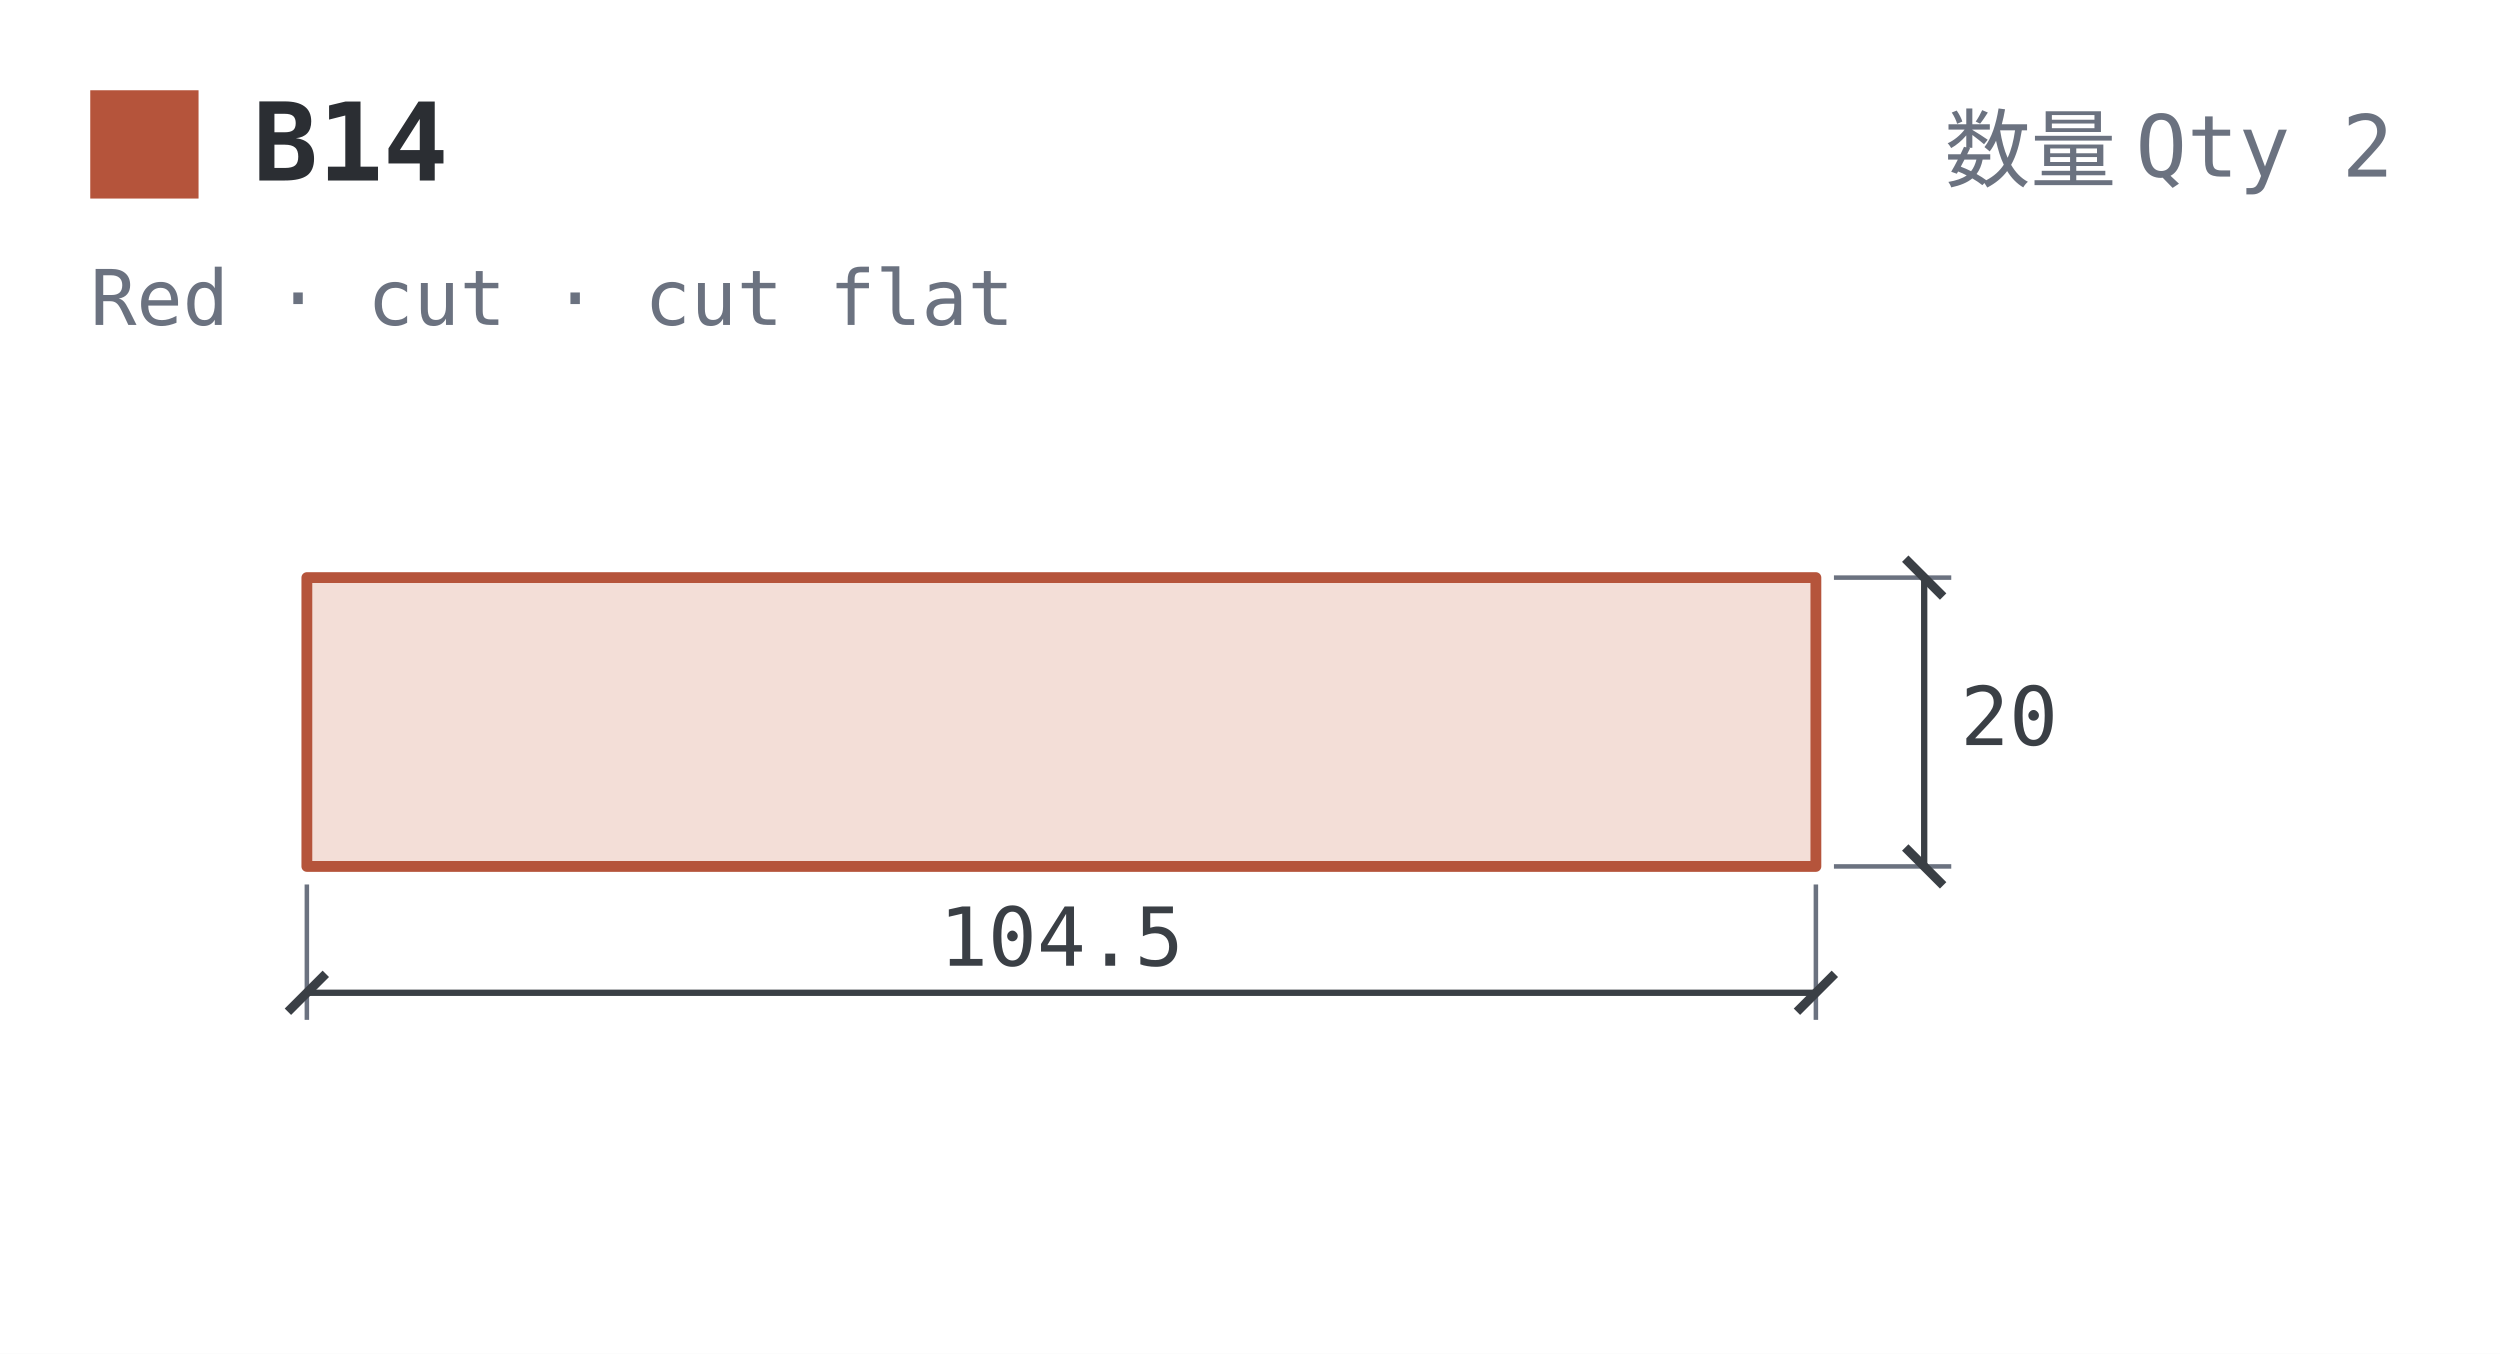
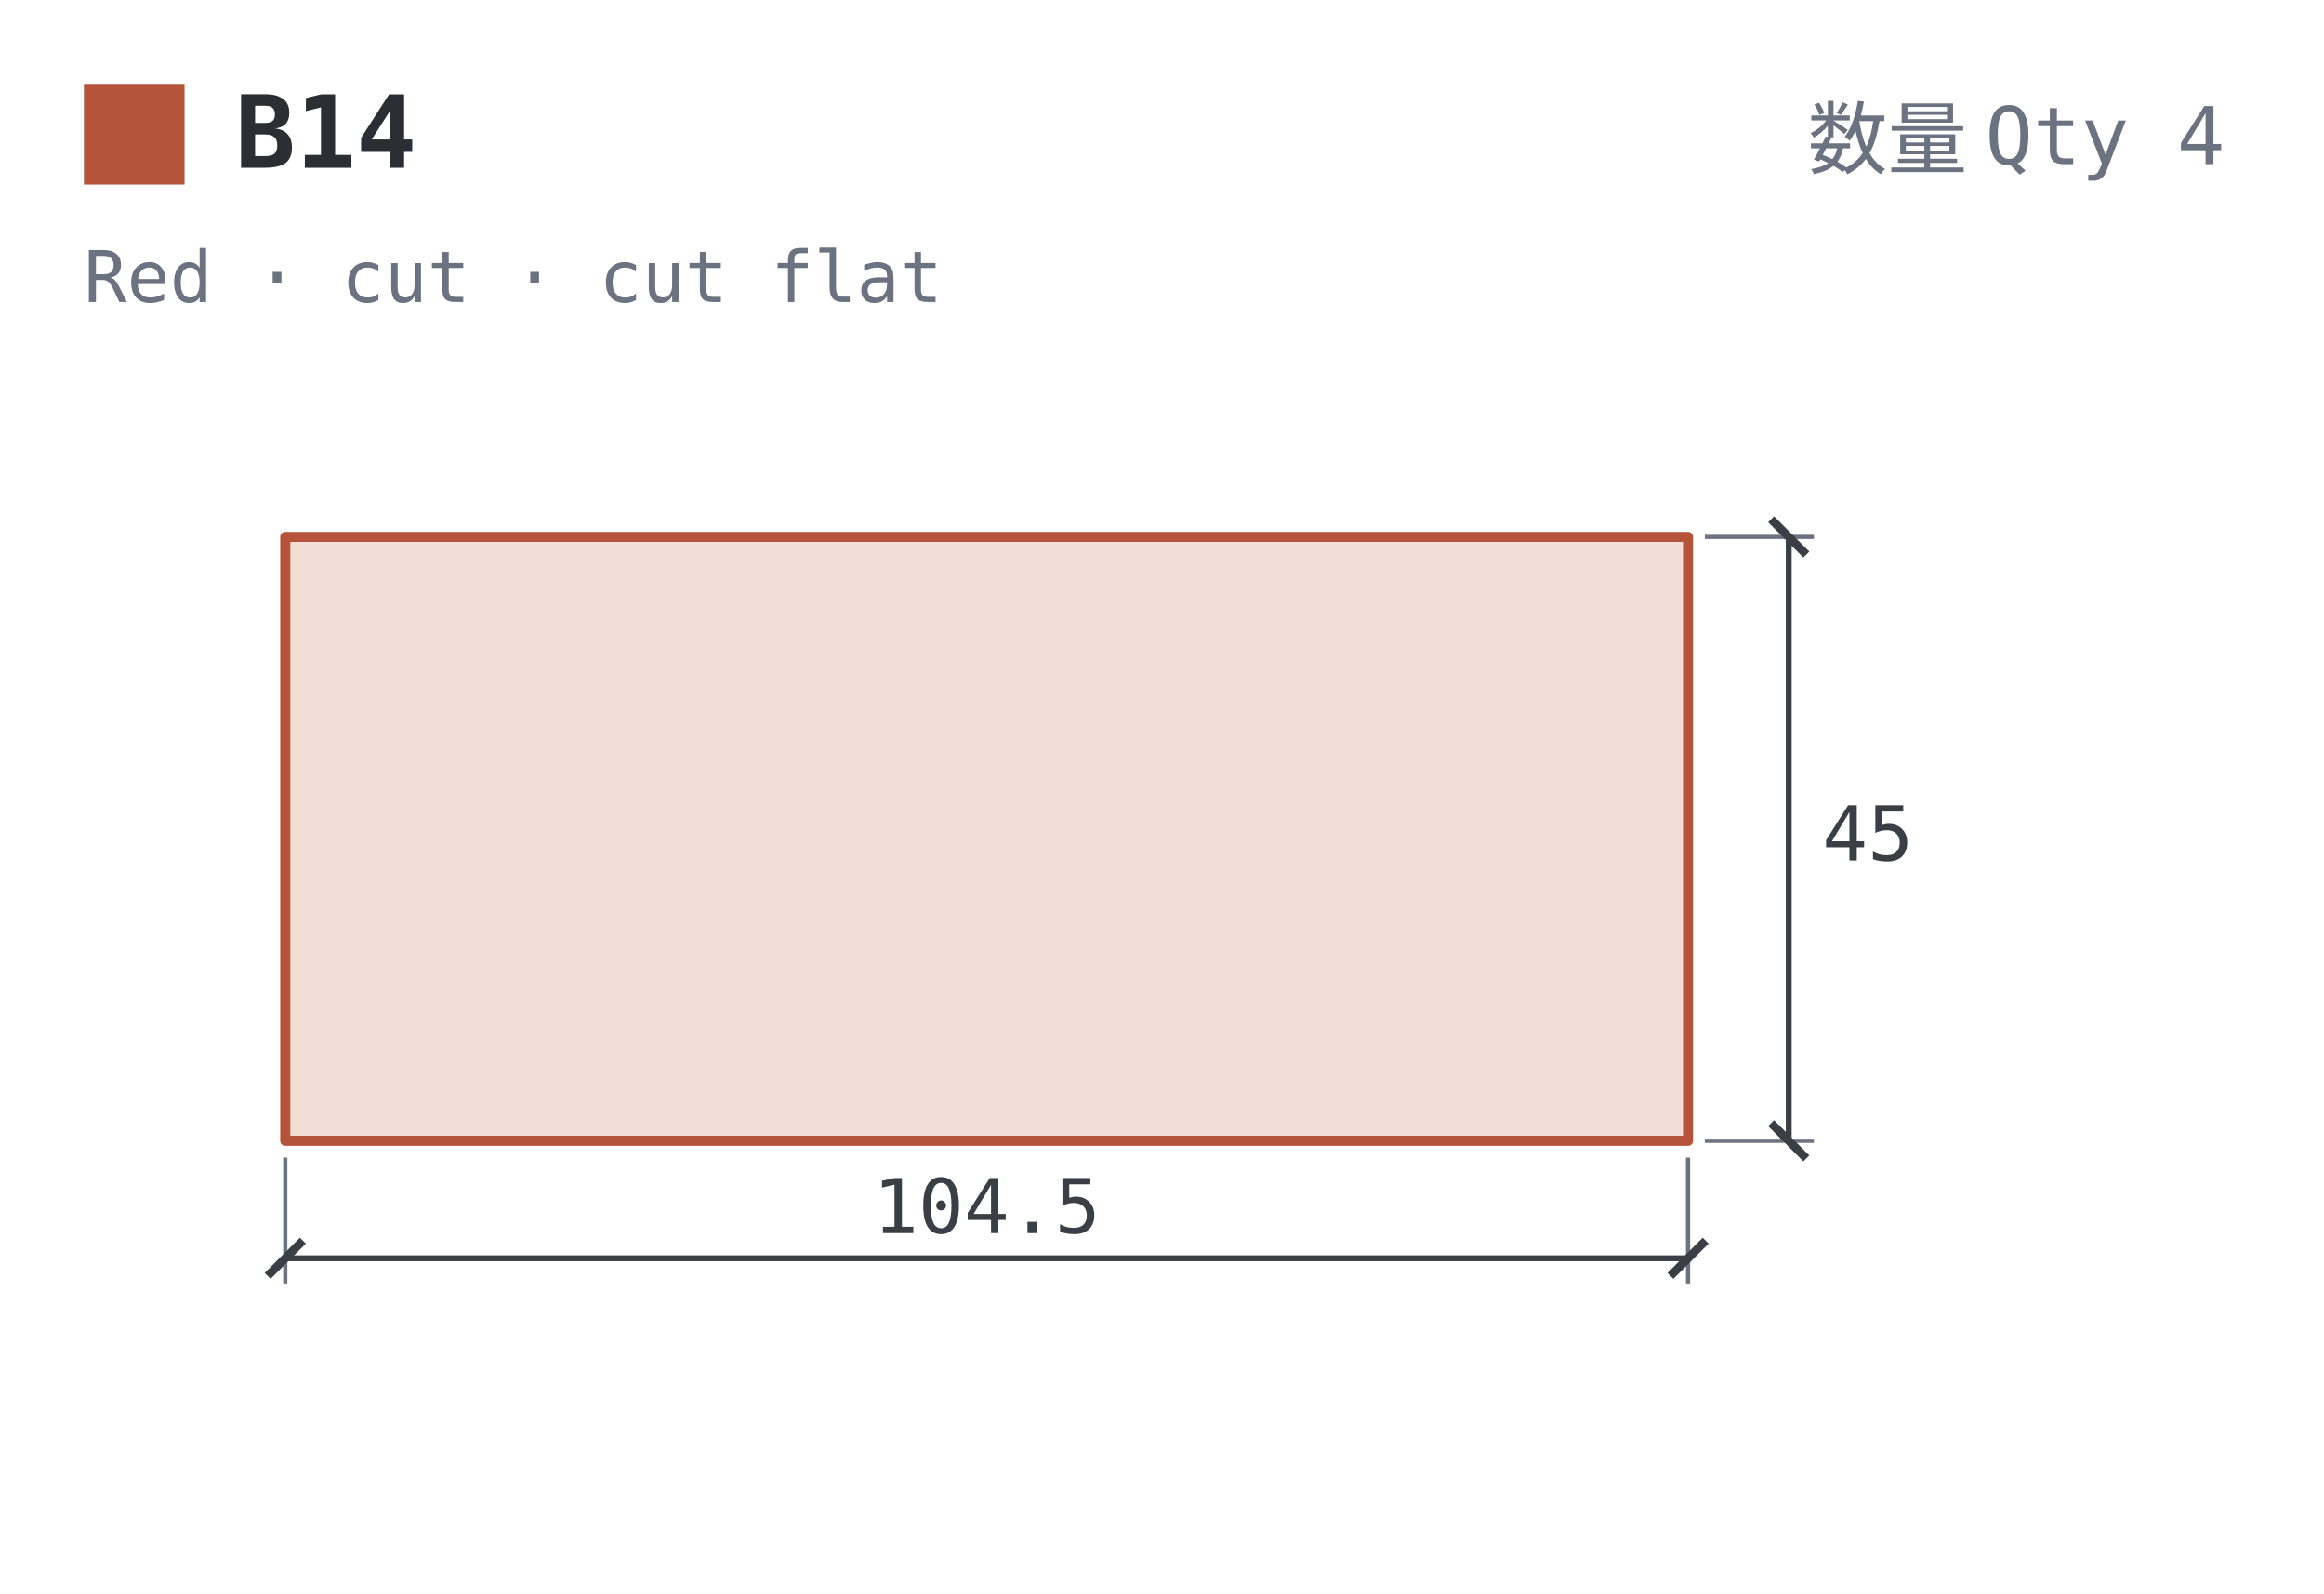
- <svg xmlns="http://www.w3.org/2000/svg" viewBox="0 0 277 150" width="277" height="150">
-   <rect width="277" height="150" fill="#ffffff" />
+ <svg xmlns="http://www.w3.org/2000/svg" viewBox="0 0 277 190" width="277" height="190">
+   <rect width="277" height="190" fill="#ffffff" />
  <rect x="10.0" y="10.0" width="12.0" height="12.0" fill="#b5543b" stroke="none" />
  <text x="28.0" y="20.0" font-family="ui-monospace,'SFMono-Regular',Menlo,Consolas,monospace" font-size="12" fill="#2b2e33" text-anchor="start" font-weight="600">B14</text>
-   <text x="265.2" y="20.0" font-family="ui-monospace,'SFMono-Regular',Menlo,Consolas,monospace" font-size="9.5" fill="#6b7280" text-anchor="end">数量 Qty 2</text>
+   <text x="265.2" y="20.0" font-family="ui-monospace,'SFMono-Regular',Menlo,Consolas,monospace" font-size="9.5" fill="#6b7280" text-anchor="end">数量 Qty 4</text>
  <text x="10.0" y="36.0" font-family="ui-monospace,'SFMono-Regular',Menlo,Consolas,monospace" font-size="8.5" fill="#6b7280" text-anchor="start">Red · cut · cut flat</text>
-   <polygon points="34.0,64.0 201.2,64.0 201.2,96.0 34.0,96.0" fill="#f3ded7" stroke="#b5543b" stroke-width="1.2" stroke-linejoin="round" />
-   <line x1="34.0" y1="98.0" x2="34.0" y2="113.0" stroke="#6b7280" stroke-width="0.5" />
-   <line x1="201.2" y1="98.0" x2="201.2" y2="113.0" stroke="#6b7280" stroke-width="0.5" />
-   <line x1="34.0" y1="110.0" x2="201.2" y2="110.0" stroke="#3a3f45" stroke-width="0.7" />
-   <line x1="31.9" y1="112.1" x2="36.1" y2="107.9" stroke="#3a3f45" stroke-width="1" />
-   <line x1="199.1" y1="112.1" x2="203.3" y2="107.9" stroke="#3a3f45" stroke-width="1" />
-   <text x="117.6" y="107.0" font-family="ui-monospace,'SFMono-Regular',Menlo,Consolas,monospace" font-size="9" fill="#3a3f45" text-anchor="middle">104.5</text>
+   <polygon points="34.0,64.0 201.2,64.0 201.2,136.0 34.0,136.0" fill="#f3ded7" stroke="#b5543b" stroke-width="1.2" stroke-linejoin="round" />
+   <line x1="34.0" y1="138.0" x2="34.0" y2="153.0" stroke="#6b7280" stroke-width="0.5" />
+   <line x1="201.2" y1="138.0" x2="201.2" y2="153.0" stroke="#6b7280" stroke-width="0.5" />
+   <line x1="34.0" y1="150.0" x2="201.2" y2="150.0" stroke="#3a3f45" stroke-width="0.7" />
+   <line x1="31.9" y1="152.1" x2="36.1" y2="147.9" stroke="#3a3f45" stroke-width="1" />
+   <line x1="199.1" y1="152.1" x2="203.3" y2="147.9" stroke="#3a3f45" stroke-width="1" />
+   <text x="117.6" y="147.0" font-family="ui-monospace,'SFMono-Regular',Menlo,Consolas,monospace" font-size="9" fill="#3a3f45" text-anchor="middle">104.5</text>
  <line x1="203.2" y1="64.0" x2="216.2" y2="64.0" stroke="#6b7280" stroke-width="0.5" />
-   <line x1="203.2" y1="96.0" x2="216.2" y2="96.0" stroke="#6b7280" stroke-width="0.5" />
-   <line x1="213.2" y1="64.0" x2="213.2" y2="96.0" stroke="#3a3f45" stroke-width="0.7" />
+   <line x1="203.2" y1="136.0" x2="216.2" y2="136.0" stroke="#6b7280" stroke-width="0.5" />
+   <line x1="213.2" y1="64.0" x2="213.2" y2="136.0" stroke="#3a3f45" stroke-width="0.7" />
  <line x1="211.1" y1="61.9" x2="215.3" y2="66.1" stroke="#3a3f45" stroke-width="1" />
-   <line x1="211.1" y1="93.9" x2="215.3" y2="98.1" stroke="#3a3f45" stroke-width="1" />
-   <text x="217.2" y="80.0" font-family="ui-monospace,'SFMono-Regular',Menlo,Consolas,monospace" font-size="9" fill="#3a3f45" text-anchor="start" dominant-baseline="middle">20</text>
+   <line x1="211.1" y1="133.9" x2="215.3" y2="138.1" stroke="#3a3f45" stroke-width="1" />
+   <text x="217.2" y="100.0" font-family="ui-monospace,'SFMono-Regular',Menlo,Consolas,monospace" font-size="9" fill="#3a3f45" text-anchor="start" dominant-baseline="middle">45</text>
</svg>
